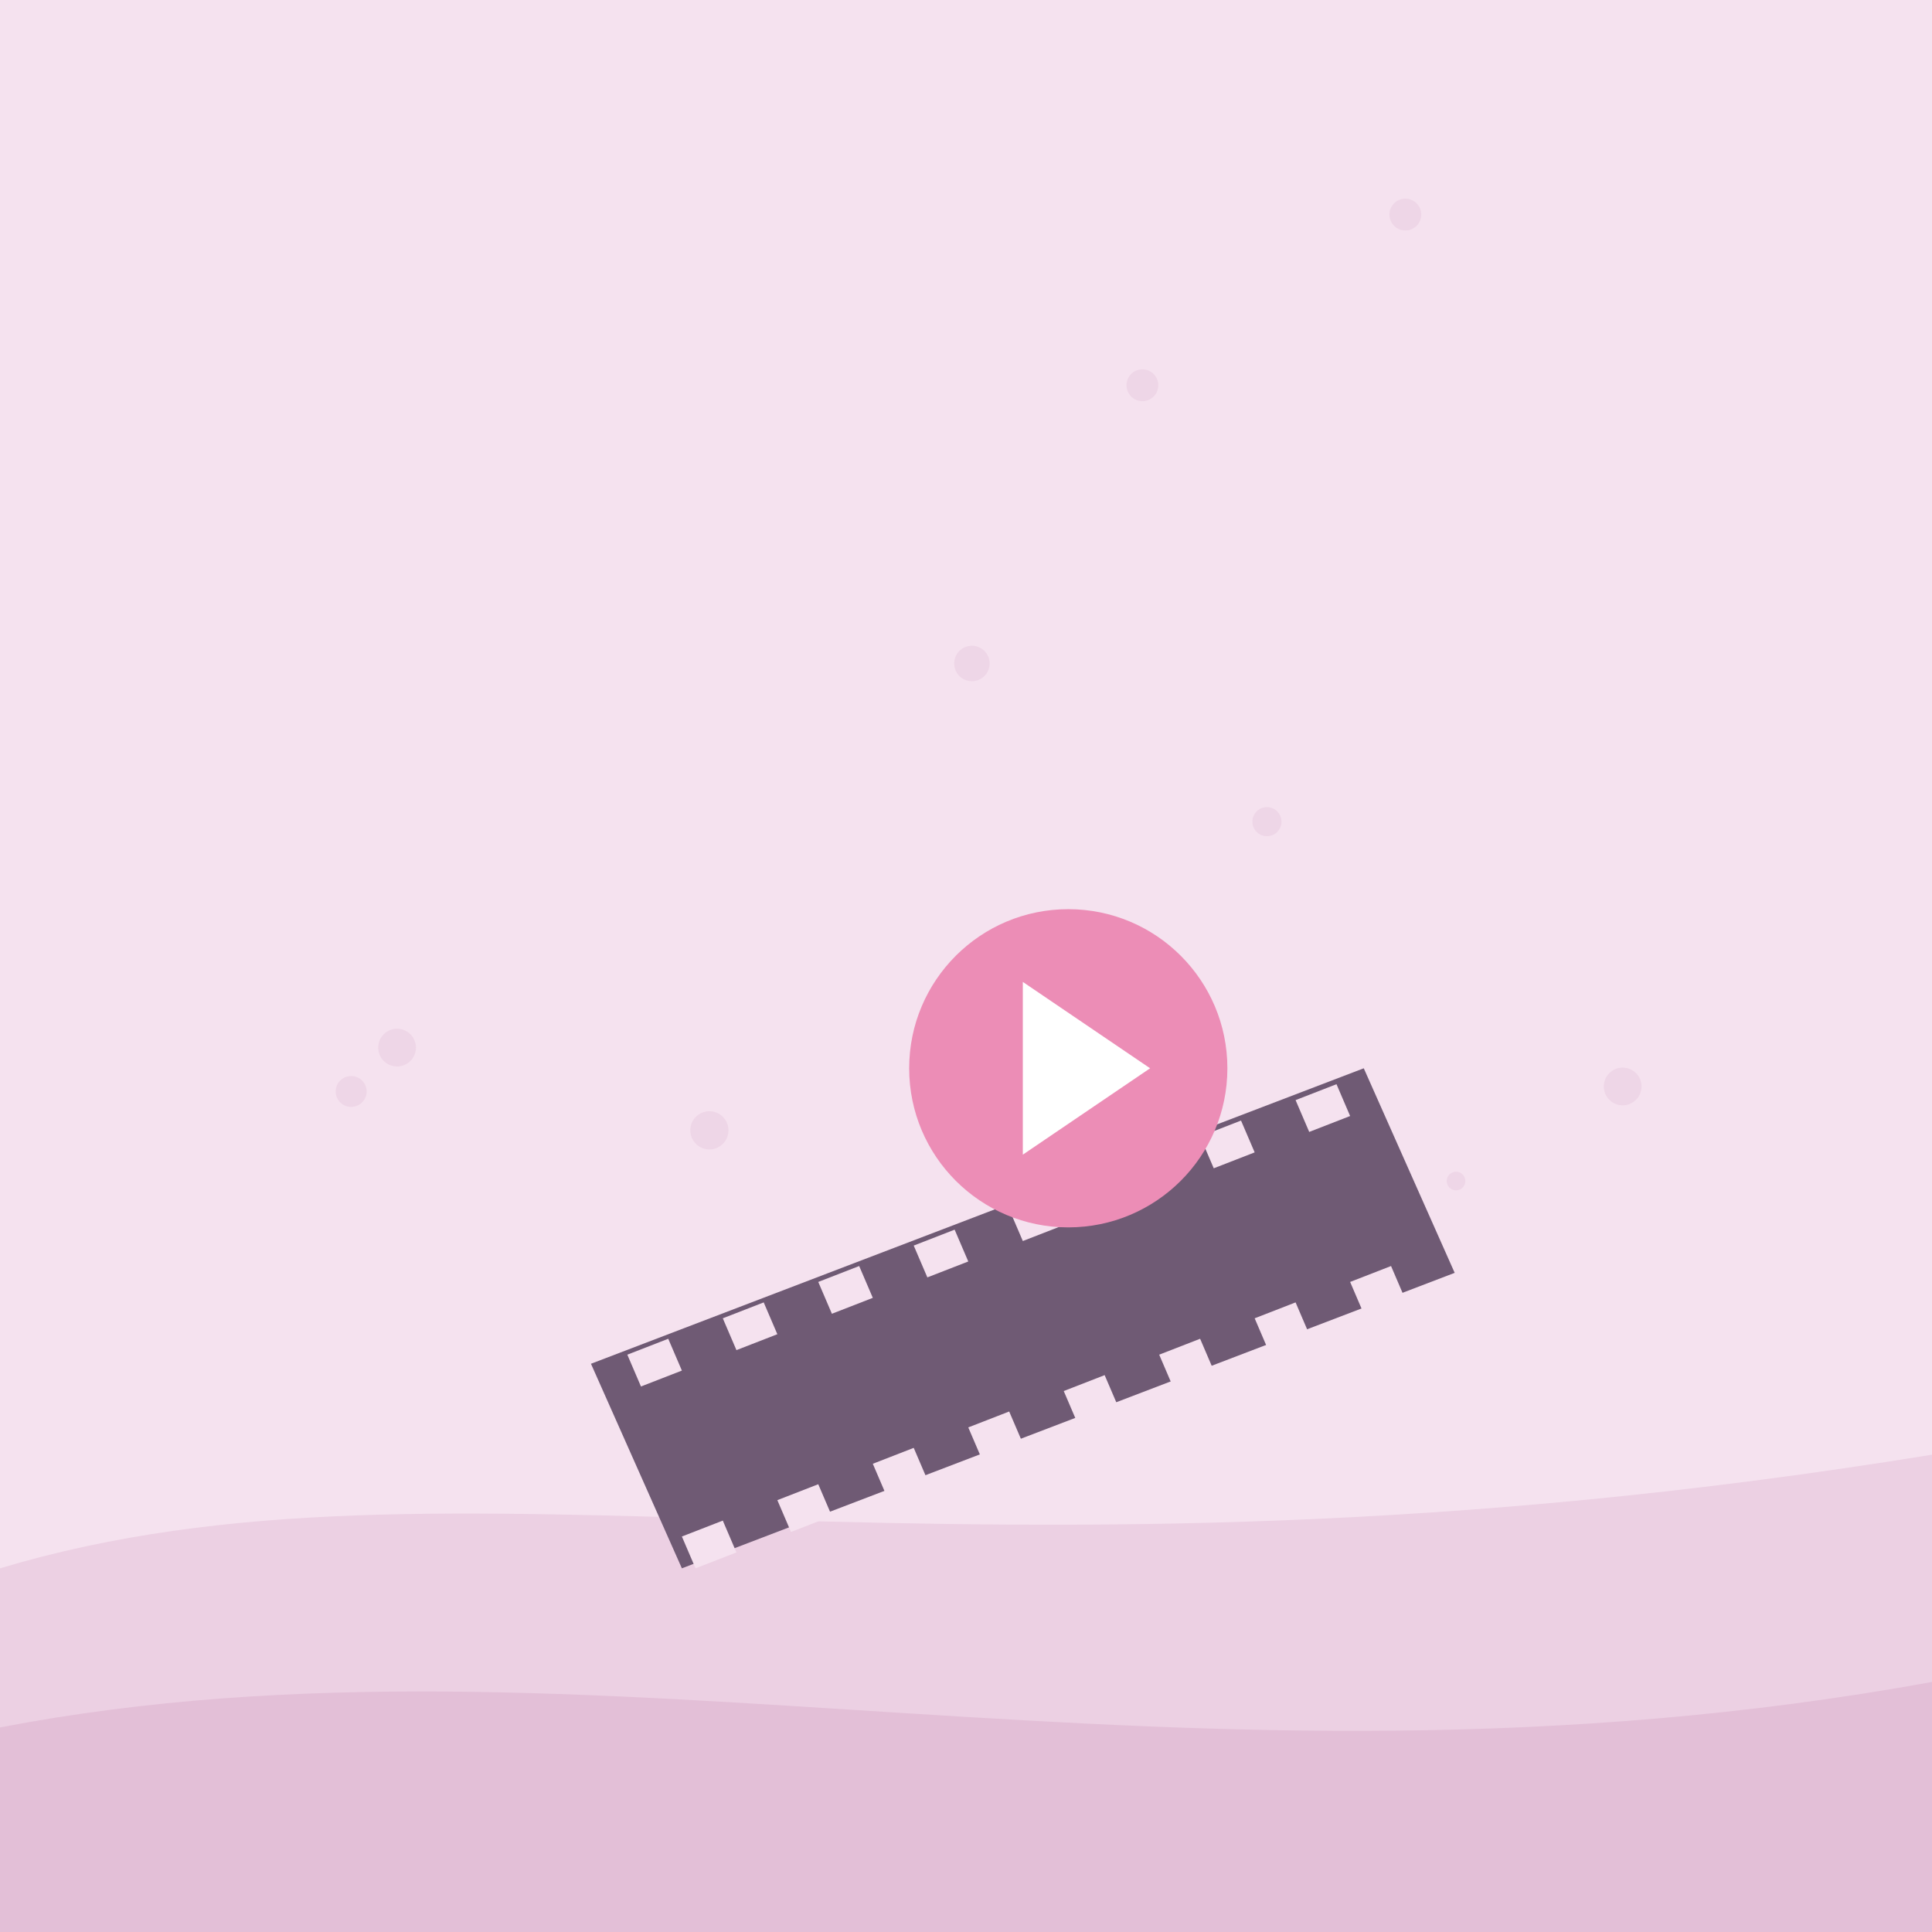
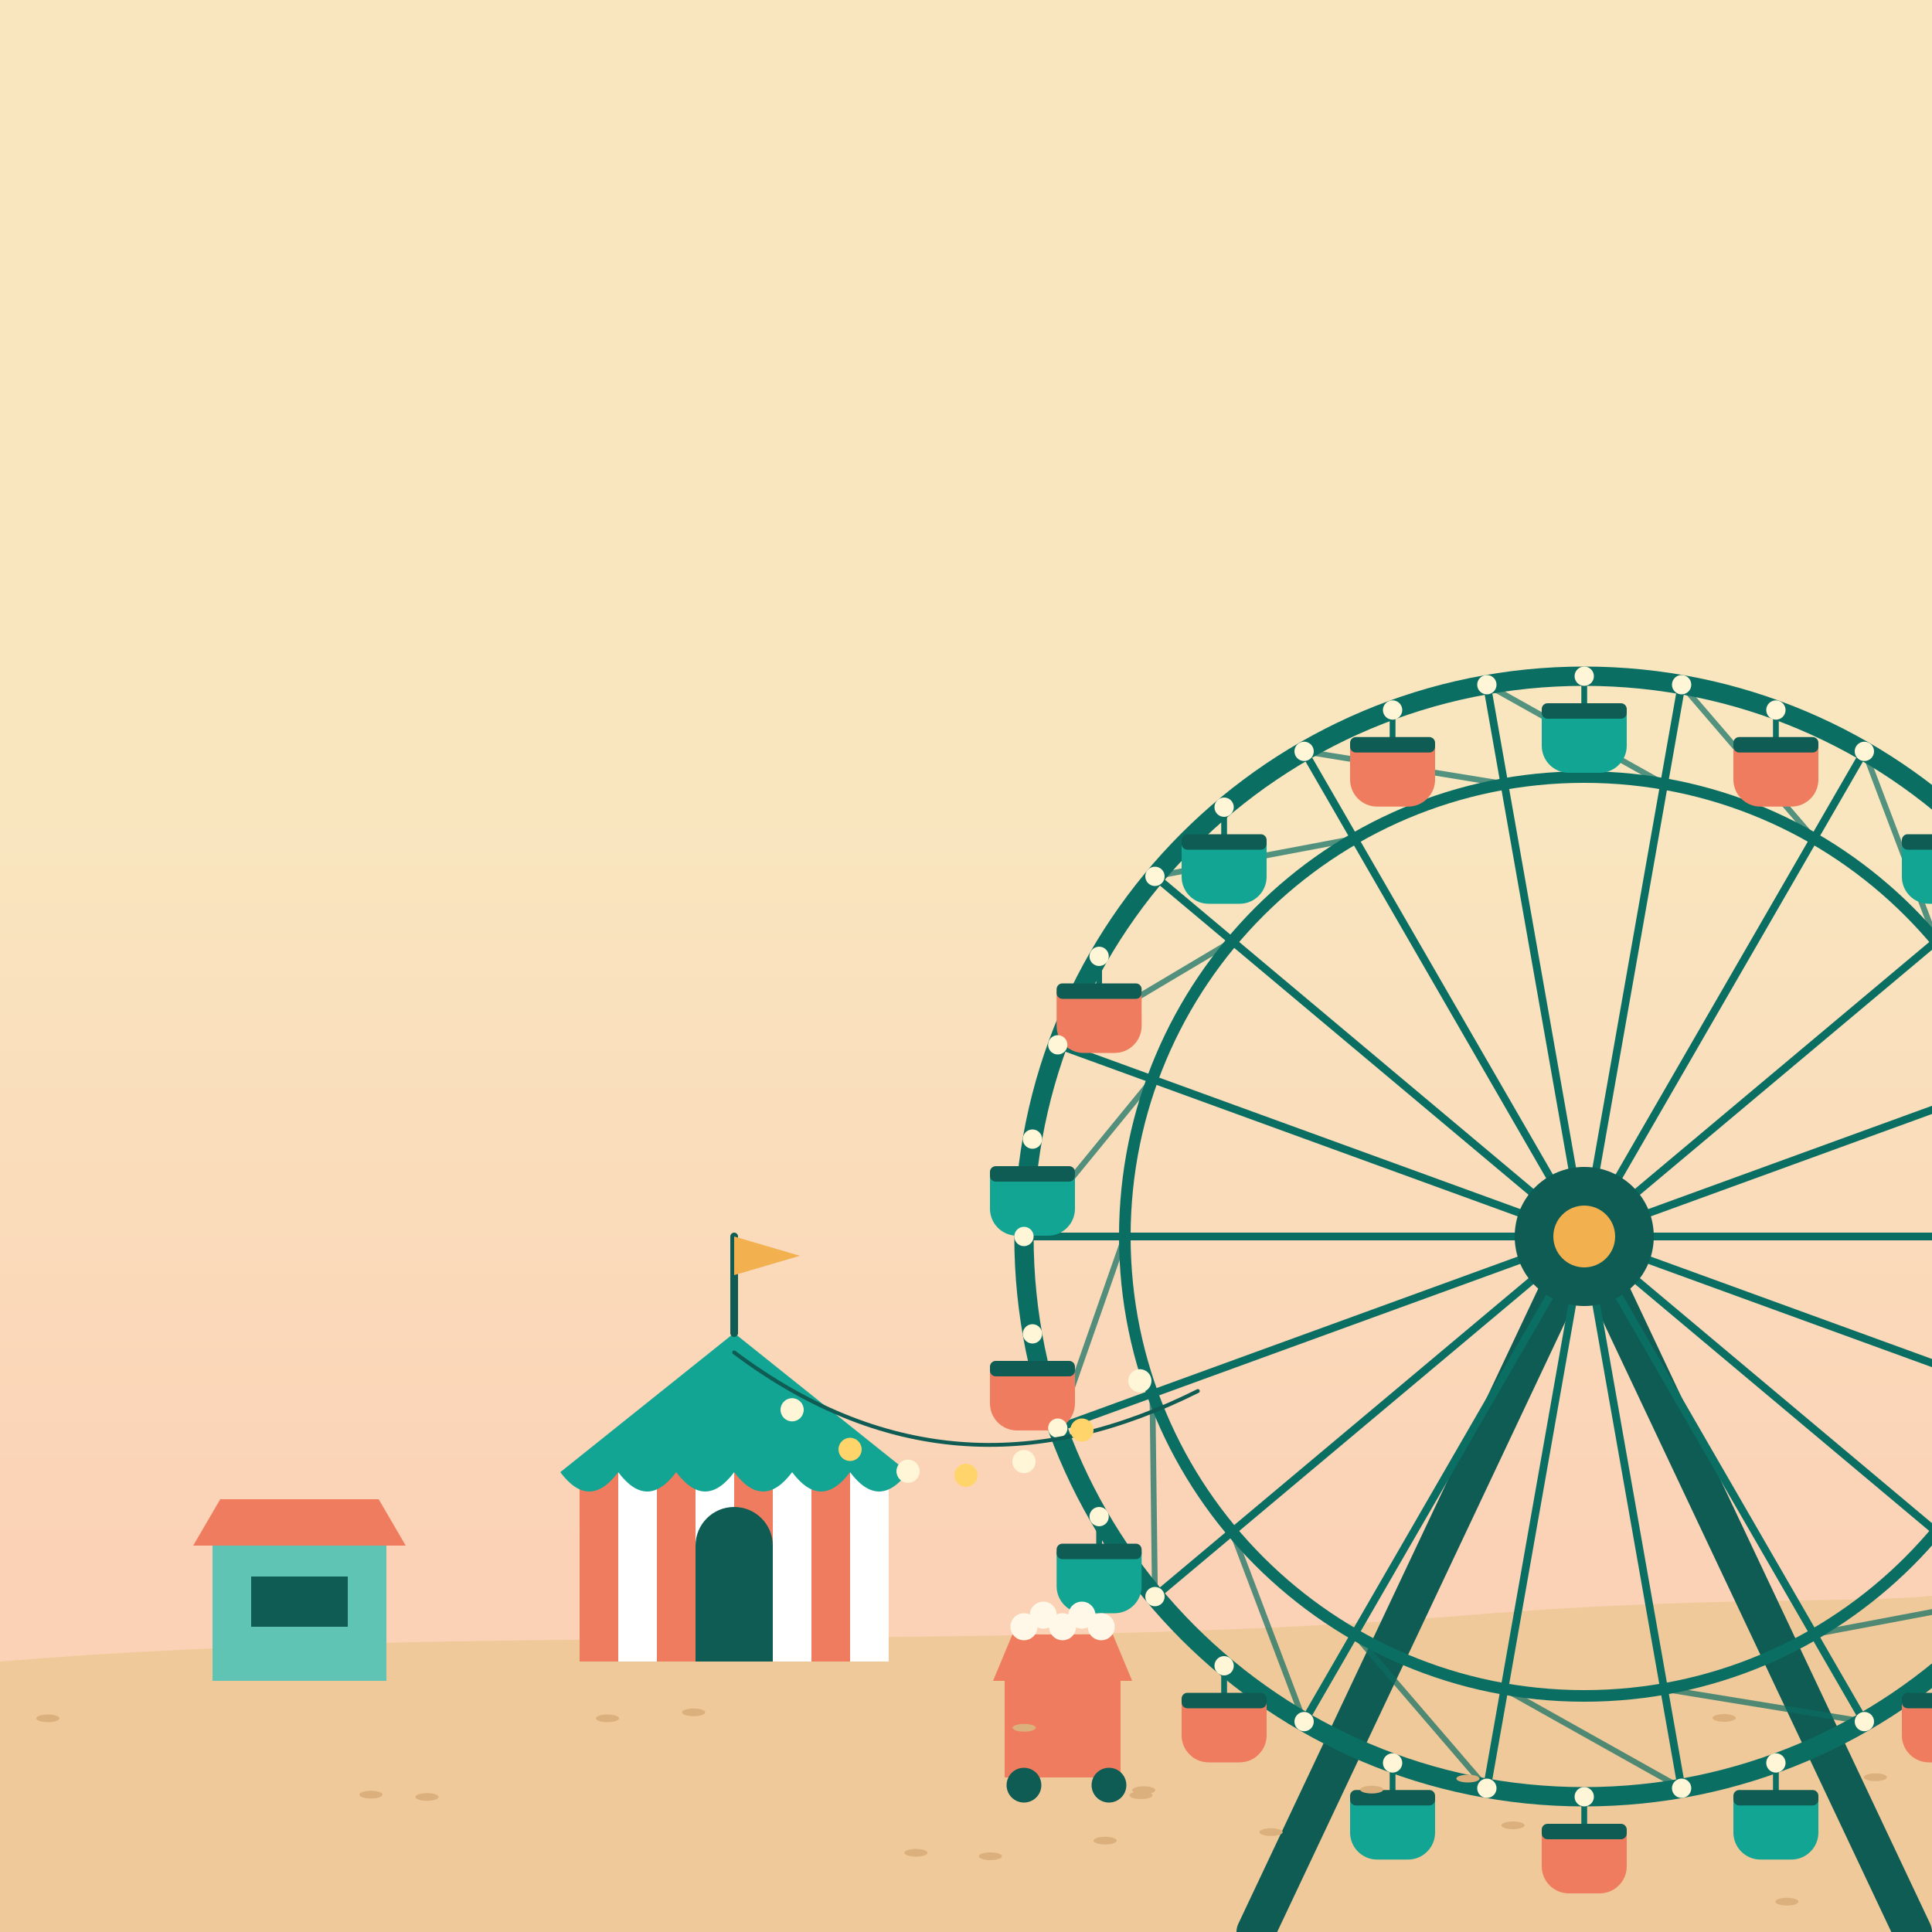
- <svg xmlns="http://www.w3.org/2000/svg" viewBox="0 0 850 850" width="850" height="850">
-   <rect x="0.0" y="0.0" width="850.0" height="850.0" rx="0" fill="#f5e2ef" opacity="1" />
-   <circle cx="557.4" cy="361.5" r="6.4" fill="#e3bfd7" opacity="0.35" />
-   <circle cx="154.5" cy="480.2" r="6.8" fill="#e3bfd7" opacity="0.35" />
-   <circle cx="502.6" cy="169.5" r="7.0" fill="#e3bfd7" opacity="0.35" />
-   <circle cx="713.9" cy="478.0" r="8.3" fill="#e3bfd7" opacity="0.35" />
-   <circle cx="640.6" cy="519.6" r="4.1" fill="#e3bfd7" opacity="0.35" />
-   <circle cx="427.6" cy="291.9" r="7.8" fill="#e3bfd7" opacity="0.35" />
-   <circle cx="174.7" cy="460.9" r="8.3" fill="#e3bfd7" opacity="0.35" />
-   <circle cx="618.3" cy="94.4" r="7.0" fill="#e3bfd7" opacity="0.35" />
-   <circle cx="458.1" cy="550.1" r="4.1" fill="#e3bfd7" opacity="0.35" />
-   <circle cx="312.1" cy="497.3" r="8.4" fill="#e3bfd7" opacity="0.35" />
-   <path d="M0 690 C 200 630 420 710 850 640 L850 850 L0 850 Z" fill="#ecd0e3" opacity="1" />
-   <path d="M0 760 C 260 710 520 800 850 740 L850 850 L0 850 Z" fill="#e3bfd7" opacity="1" />
-   <path d="M260 600 L600 470 L640 560 L300 690 Z" fill="#6f5a74" opacity="1" />
-   <rect x="0.0" y="0.0" width="0.0" height="0.0" rx="0" fill="#000" opacity="1" />
-   <path d="M276 596 l18 -7 l6 14 l-18 7 Z" fill="#f5e2ef" opacity="1" />
-   <path d="M318 580 l18 -7 l6 14 l-18 7 Z" fill="#f5e2ef" opacity="1" />
-   <path d="M360 564 l18 -7 l6 14 l-18 7 Z" fill="#f5e2ef" opacity="1" />
-   <path d="M402 548 l18 -7 l6 14 l-18 7 Z" fill="#f5e2ef" opacity="1" />
-   <path d="M444 532 l18 -7 l6 14 l-18 7 Z" fill="#f5e2ef" opacity="1" />
-   <path d="M486 516 l18 -7 l6 14 l-18 7 Z" fill="#f5e2ef" opacity="1" />
-   <path d="M528 500 l18 -7 l6 14 l-18 7 Z" fill="#f5e2ef" opacity="1" />
-   <path d="M570 484 l18 -7 l6 14 l-18 7 Z" fill="#f5e2ef" opacity="1" />
-   <path d="M300 676 l18 -7 l6 14 l-18 7 Z" fill="#f5e2ef" opacity="1" />
-   <path d="M342 660 l18 -7 l6 14 l-18 7 Z" fill="#f5e2ef" opacity="1" />
-   <path d="M384 644 l18 -7 l6 14 l-18 7 Z" fill="#f5e2ef" opacity="1" />
-   <path d="M426 628 l18 -7 l6 14 l-18 7 Z" fill="#f5e2ef" opacity="1" />
-   <path d="M468 612 l18 -7 l6 14 l-18 7 Z" fill="#f5e2ef" opacity="1" />
-   <path d="M510 596 l18 -7 l6 14 l-18 7 Z" fill="#f5e2ef" opacity="1" />
-   <path d="M552 580 l18 -7 l6 14 l-18 7 Z" fill="#f5e2ef" opacity="1" />
-   <path d="M594 564 l18 -7 l6 14 l-18 7 Z" fill="#f5e2ef" opacity="1" />
-   <circle cx="470.0" cy="470.0" r="70.0" fill="#ec8db6" opacity="1" />
-   <path d="M450 432 L506 470 L450 508 Z" fill="#ffffff" opacity="1" />
+ <svg xmlns="http://www.w3.org/2000/svg" viewBox="0 0 1000 1000" width="1000" height="1000">
+   <defs>
+     <linearGradient id="sky" x1="0" y1="0" x2="0" y2="1">
+       <stop offset="0.42" stop-color="#f9e6bf" />
+       <stop offset="0.8" stop-color="#fbd2b6" />
+     </linearGradient>
+   </defs>
+   <rect x="0" y="0" width="1000" height="1000" fill="url(#sky)" />
+   <path d="M0 860C240 840 520 856 760 836C880 826 960 830 1000 826L1000 1000L0 1000Z" fill="#efc99a" />
+   <path d="M820 640L650 1000M820 640L990 1000" fill="none" stroke="#0e5c53" stroke-width="20" stroke-linecap="round" stroke-linejoin="round" />
+   <circle cx="820" cy="640" r="290" fill="none" stroke="#0b6e63" stroke-width="10" stroke-linecap="round" stroke-linejoin="round" />
+   <circle cx="820" cy="640" r="237.8" fill="none" stroke="#0b6e63" stroke-width="6" stroke-linecap="round" stroke-linejoin="round" />
+   <path d="M820 640L1110 640M820 640L1092.5 739.2M820 640L1042.2 826.4M820 640L965 891.1M820 640L870.4 925.6M820 640L769.6 925.6M820 640L675 891.1M820 640L597.8 826.4M820 640L547.5 739.2M820 640L530 640M820 640L547.5 540.8M820 640L597.8 453.6M820 640L675 388.9M820 640L769.6 354.4M820 640L870.4 354.4M820 640L965 388.9M820 640L1042.2 453.6M820 640L1092.5 540.8" fill="none" stroke="#0b6e63" stroke-width="4" stroke-linecap="round" stroke-linejoin="round" />
+   <path d="M1110 640L1043.5 721.3M1092.5 739.2L1002.2 792.9M1042.2 826.4L938.9 845.9M965 891.1L861.3 874.2M870.4 925.6L778.7 874.2M769.6 925.6L701.1 845.9M675 891.1L637.8 792.9M597.8 826.4L596.5 721.3M547.5 739.2L582.2 640M530 640L596.5 558.7M547.5 540.8L637.8 487.1M597.8 453.6L701.1 434.1M675 388.9L778.7 405.8M769.6 354.4L861.3 405.8M870.4 354.4L938.9 434.1M965 388.9L1002.2 487.1M1042.2 453.6L1043.5 558.7M1092.5 540.8L1057.8 640" fill="none" stroke="#0b6e63" stroke-width="3" stroke-linecap="round" stroke-linejoin="round" opacity="0.7" />
+   <circle cx="820" cy="640" r="36" fill="#0e5c53" />
+   <circle cx="820" cy="640" r="16" fill="#f2b04f" />
+   <path d="M1105.6 690.4L1105.6 708.4" fill="none" stroke="#0b6e63" stroke-width="3" stroke-linecap="round" stroke-linejoin="round" />
+   <path d="M1083.6 708.4h44v18a14 14 0 0 1 -14 14h-16a14 14 0 0 1 -14 -14Z" fill="#ef7c5e" />
+   <rect x="1083.6" y="704.4" width="44" height="8" rx="3" fill="#0e5c53" />
+   <path d="M1071.1 785L1071.1 803" fill="none" stroke="#0b6e63" stroke-width="3" stroke-linecap="round" stroke-linejoin="round" />
+   <path d="M1049.1 803h44v18a14 14 0 0 1 -14 14h-16a14 14 0 0 1 -14 -14Z" fill="#12a594" />
+   <rect x="1049.1" y="799" width="44" height="8" rx="3" fill="#0e5c53" />
+   <path d="M1006.4 862.2L1006.4 880.2" fill="none" stroke="#0b6e63" stroke-width="3" stroke-linecap="round" stroke-linejoin="round" />
+   <path d="M984.4 880.2h44v18a14 14 0 0 1 -14 14h-16a14 14 0 0 1 -14 -14Z" fill="#ef7c5e" />
+   <rect x="984.4" y="876.2" width="44" height="8" rx="3" fill="#0e5c53" />
+   <path d="M919.2 912.5L919.2 930.5" fill="none" stroke="#0b6e63" stroke-width="3" stroke-linecap="round" stroke-linejoin="round" />
+   <path d="M897.2 930.5h44v18a14 14 0 0 1 -14 14h-16a14 14 0 0 1 -14 -14Z" fill="#12a594" />
+   <rect x="897.2" y="926.5" width="44" height="8" rx="3" fill="#0e5c53" />
+   <path d="M820 930L820 948" fill="none" stroke="#0b6e63" stroke-width="3" stroke-linecap="round" stroke-linejoin="round" />
+   <path d="M798 948h44v18a14 14 0 0 1 -14 14h-16a14 14 0 0 1 -14 -14Z" fill="#ef7c5e" />
+   <rect x="798" y="944" width="44" height="8" rx="3" fill="#0e5c53" />
+   <path d="M720.8 912.5L720.8 930.5" fill="none" stroke="#0b6e63" stroke-width="3" stroke-linecap="round" stroke-linejoin="round" />
+   <path d="M698.8 930.5h44v18a14 14 0 0 1 -14 14h-16a14 14 0 0 1 -14 -14Z" fill="#12a594" />
+   <rect x="698.8" y="926.5" width="44" height="8" rx="3" fill="#0e5c53" />
+   <path d="M633.6 862.2L633.6 880.2" fill="none" stroke="#0b6e63" stroke-width="3" stroke-linecap="round" stroke-linejoin="round" />
+   <path d="M611.6 880.2h44v18a14 14 0 0 1 -14 14h-16a14 14 0 0 1 -14 -14Z" fill="#ef7c5e" />
+   <rect x="611.6" y="876.2" width="44" height="8" rx="3" fill="#0e5c53" />
+   <path d="M568.9 785L568.9 803" fill="none" stroke="#0b6e63" stroke-width="3" stroke-linecap="round" stroke-linejoin="round" />
+   <path d="M546.9 803h44v18a14 14 0 0 1 -14 14h-16a14 14 0 0 1 -14 -14Z" fill="#12a594" />
+   <rect x="546.9" y="799" width="44" height="8" rx="3" fill="#0e5c53" />
+   <path d="M534.4 690.4L534.4 708.4" fill="none" stroke="#0b6e63" stroke-width="3" stroke-linecap="round" stroke-linejoin="round" />
+   <path d="M512.4 708.4h44v18a14 14 0 0 1 -14 14h-16a14 14 0 0 1 -14 -14Z" fill="#ef7c5e" />
+   <rect x="512.4" y="704.4" width="44" height="8" rx="3" fill="#0e5c53" />
+   <path d="M534.4 589.6L534.4 607.6" fill="none" stroke="#0b6e63" stroke-width="3" stroke-linecap="round" stroke-linejoin="round" />
+   <path d="M512.4 607.6h44v18a14 14 0 0 1 -14 14h-16a14 14 0 0 1 -14 -14Z" fill="#12a594" />
+   <rect x="512.4" y="603.6" width="44" height="8" rx="3" fill="#0e5c53" />
+   <path d="M568.9 495L568.9 513" fill="none" stroke="#0b6e63" stroke-width="3" stroke-linecap="round" stroke-linejoin="round" />
+   <path d="M546.9 513h44v18a14 14 0 0 1 -14 14h-16a14 14 0 0 1 -14 -14Z" fill="#ef7c5e" />
+   <rect x="546.9" y="509" width="44" height="8" rx="3" fill="#0e5c53" />
+   <path d="M633.6 417.8L633.6 435.8" fill="none" stroke="#0b6e63" stroke-width="3" stroke-linecap="round" stroke-linejoin="round" />
+   <path d="M611.6 435.8h44v18a14 14 0 0 1 -14 14h-16a14 14 0 0 1 -14 -14Z" fill="#12a594" />
+   <rect x="611.6" y="431.8" width="44" height="8" rx="3" fill="#0e5c53" />
+   <path d="M720.8 367.5L720.8 385.5" fill="none" stroke="#0b6e63" stroke-width="3" stroke-linecap="round" stroke-linejoin="round" />
+   <path d="M698.8 385.5h44v18a14 14 0 0 1 -14 14h-16a14 14 0 0 1 -14 -14Z" fill="#ef7c5e" />
+   <rect x="698.8" y="381.5" width="44" height="8" rx="3" fill="#0e5c53" />
+   <path d="M820 350L820 368" fill="none" stroke="#0b6e63" stroke-width="3" stroke-linecap="round" stroke-linejoin="round" />
+   <path d="M798 368h44v18a14 14 0 0 1 -14 14h-16a14 14 0 0 1 -14 -14Z" fill="#12a594" />
+   <rect x="798" y="364" width="44" height="8" rx="3" fill="#0e5c53" />
+   <path d="M919.2 367.5L919.2 385.5" fill="none" stroke="#0b6e63" stroke-width="3" stroke-linecap="round" stroke-linejoin="round" />
+   <path d="M897.2 385.5h44v18a14 14 0 0 1 -14 14h-16a14 14 0 0 1 -14 -14Z" fill="#ef7c5e" />
+   <rect x="897.2" y="381.5" width="44" height="8" rx="3" fill="#0e5c53" />
+   <path d="M1006.4 417.8L1006.4 435.8" fill="none" stroke="#0b6e63" stroke-width="3" stroke-linecap="round" stroke-linejoin="round" />
+   <path d="M984.4 435.8h44v18a14 14 0 0 1 -14 14h-16a14 14 0 0 1 -14 -14Z" fill="#12a594" />
+   <rect x="984.4" y="431.8" width="44" height="8" rx="3" fill="#0e5c53" />
+   <path d="M1071.1 495L1071.1 513" fill="none" stroke="#0b6e63" stroke-width="3" stroke-linecap="round" stroke-linejoin="round" />
+   <path d="M1049.1 513h44v18a14 14 0 0 1 -14 14h-16a14 14 0 0 1 -14 -14Z" fill="#ef7c5e" />
+   <rect x="1049.1" y="509" width="44" height="8" rx="3" fill="#0e5c53" />
+   <path d="M1105.6 589.6L1105.6 607.6" fill="none" stroke="#0b6e63" stroke-width="3" stroke-linecap="round" stroke-linejoin="round" />
+   <path d="M1083.6 607.6h44v18a14 14 0 0 1 -14 14h-16a14 14 0 0 1 -14 -14Z" fill="#12a594" />
+   <rect x="1083.6" y="603.6" width="44" height="8" rx="3" fill="#0e5c53" />
+   <circle cx="1110" cy="640" r="5" fill="#fff6d8" />
+   <circle cx="1105.6" cy="690.4" r="5" fill="#fff6d8" />
+   <circle cx="1092.5" cy="739.2" r="5" fill="#fff6d8" />
+   <circle cx="1071.1" cy="785" r="5" fill="#fff6d8" />
+   <circle cx="1042.2" cy="826.4" r="5" fill="#fff6d8" />
+   <circle cx="1006.4" cy="862.2" r="5" fill="#fff6d8" />
+   <circle cx="965" cy="891.1" r="5" fill="#fff6d8" />
+   <circle cx="919.2" cy="912.5" r="5" fill="#fff6d8" />
+   <circle cx="870.4" cy="925.6" r="5" fill="#fff6d8" />
+   <circle cx="820" cy="930" r="5" fill="#fff6d8" />
+   <circle cx="769.6" cy="925.6" r="5" fill="#fff6d8" />
+   <circle cx="720.8" cy="912.5" r="5" fill="#fff6d8" />
+   <circle cx="675" cy="891.1" r="5" fill="#fff6d8" />
+   <circle cx="633.6" cy="862.2" r="5" fill="#fff6d8" />
+   <circle cx="597.8" cy="826.4" r="5" fill="#fff6d8" />
+   <circle cx="568.9" cy="785" r="5" fill="#fff6d8" />
+   <circle cx="547.5" cy="739.2" r="5" fill="#fff6d8" />
+   <circle cx="534.4" cy="690.4" r="5" fill="#fff6d8" />
+   <circle cx="530" cy="640" r="5" fill="#fff6d8" />
+   <circle cx="534.4" cy="589.6" r="5" fill="#fff6d8" />
+   <circle cx="547.5" cy="540.8" r="5" fill="#fff6d8" />
+   <circle cx="568.9" cy="495" r="5" fill="#fff6d8" />
+   <circle cx="597.8" cy="453.6" r="5" fill="#fff6d8" />
+   <circle cx="633.6" cy="417.8" r="5" fill="#fff6d8" />
+   <circle cx="675" cy="388.9" r="5" fill="#fff6d8" />
+   <circle cx="720.8" cy="367.5" r="5" fill="#fff6d8" />
+   <circle cx="769.6" cy="354.4" r="5" fill="#fff6d8" />
+   <circle cx="820" cy="350" r="5" fill="#fff6d8" />
+   <circle cx="870.4" cy="354.4" r="5" fill="#fff6d8" />
+   <circle cx="919.2" cy="367.5" r="5" fill="#fff6d8" />
+   <circle cx="965" cy="388.9" r="5" fill="#fff6d8" />
+   <circle cx="1006.4" cy="417.8" r="5" fill="#fff6d8" />
+   <circle cx="1042.2" cy="453.6" r="5" fill="#fff6d8" />
+   <circle cx="1071.1" cy="495" r="5" fill="#fff6d8" />
+   <circle cx="1092.5" cy="540.8" r="5" fill="#fff6d8" />
+   <circle cx="1105.6" cy="589.6" r="5" fill="#fff6d8" />
+   <path d="M300 860L300 760L380 700L460 760L460 860Z" fill="#ffffff" />
+   <path d="M300 860L300 760L380 700L320 760L320 860Z" fill="#ef7c5e" />
+   <path d="M340 860L340 760L380 700L360 760L360 860Z" fill="#ef7c5e" />
+   <path d="M380 860L380 760L380 700L400 760L400 860Z" fill="#ef7c5e" />
+   <path d="M420 860L420 760L380 700L440 760L440 860Z" fill="#ef7c5e" />
+   <path d="M290 762L380 690L470 762Z" fill="#12a594" />
+   <path d="M290 762q15 20 30 0" fill="#12a594" />
+   <path d="M320 762q15 20 30 0" fill="#12a594" />
+   <path d="M350 762q15 20 30 0" fill="#12a594" />
+   <path d="M380 762q15 20 30 0" fill="#12a594" />
+   <path d="M410 762q15 20 30 0" fill="#12a594" />
+   <path d="M440 762q15 20 30 0" fill="#12a594" />
+   <path d="M360 860L360 800A20 20 0 0 1 400 800L400 860Z" fill="#0e5c53" />
+   <path d="M380 690L380 640" fill="none" stroke="#0e5c53" stroke-width="4" stroke-linecap="round" stroke-linejoin="round" />
+   <path d="M380 640l34 10l-34 10Z" fill="#f2b04f" />
+   <path d="M380 700C460 760 540 760 620 720" fill="none" stroke="#0e5c53" stroke-width="2" stroke-linecap="round" stroke-linejoin="round" />
+   <circle cx="410" cy="729.7" r="6" fill="#fff6d8" />
+   <circle cx="440" cy="750.2" r="6" fill="#ffd46a" />
+   <circle cx="470" cy="761.5" r="6" fill="#fff6d8" />
+   <circle cx="500" cy="763.6" r="6" fill="#ffd46a" />
+   <circle cx="530" cy="756.5" r="6" fill="#fff6d8" />
+   <circle cx="560" cy="740.2" r="6" fill="#ffd46a" />
+   <circle cx="590" cy="714.7" r="6" fill="#fff6d8" />
+   <rect x="110" y="800" width="90" height="70" fill="#5fc4b4" />
+   <path d="M100 800L210 800L196 776L114 776Z" fill="#ef7c5e" />
+   <rect x="130" y="816" width="50" height="26" fill="#0e5c53" />
+   <rect x="520" y="870" width="60" height="50" fill="#ef7c5e" />
+   <path d="M514 870L586 870L576 846L524 846Z" fill="#ef7c5e" />
+   <circle cx="530" cy="842" r="7" fill="#fff8e8" />
+   <circle cx="540" cy="836" r="7" fill="#fff8e8" />
+   <circle cx="550" cy="842" r="7" fill="#fff8e8" />
+   <circle cx="560" cy="836" r="7" fill="#fff8e8" />
+   <circle cx="570" cy="842" r="7" fill="#fff8e8" />
+   <circle cx="530" cy="924" r="9" fill="#0e5c53" />
+   <circle cx="574" cy="924" r="9" fill="#0e5c53" />
+   <ellipse cx="924.9" cy="984.3" rx="6" ry="2" fill="#dcb07c" />
+   <ellipse cx="892.4" cy="889.2" rx="6" ry="2" fill="#dcb07c" />
+   <ellipse cx="592" cy="926.6" rx="6" ry="2" fill="#dcb07c" />
+   <ellipse cx="530.1" cy="894.3" rx="6" ry="2" fill="#dcb07c" />
+   <ellipse cx="192" cy="928.9" rx="6" ry="2" fill="#dcb07c" />
+   <ellipse cx="221" cy="930.1" rx="6" ry="2" fill="#dcb07c" />
+   <ellipse cx="24.8" cy="889.4" rx="6" ry="2" fill="#dcb07c" />
+   <ellipse cx="710" cy="926.3" rx="6" ry="2" fill="#dcb07c" />
+   <ellipse cx="512.6" cy="960.8" rx="6" ry="2" fill="#dcb07c" />
+   <ellipse cx="359" cy="886.3" rx="6" ry="2" fill="#dcb07c" />
+   <ellipse cx="783.1" cy="944.8" rx="6" ry="2" fill="#dcb07c" />
+   <ellipse cx="657.9" cy="948.3" rx="6" ry="2" fill="#dcb07c" />
+   <ellipse cx="970.7" cy="919.9" rx="6" ry="2" fill="#dcb07c" />
+   <ellipse cx="759.8" cy="920.6" rx="6" ry="2" fill="#dcb07c" />
+   <ellipse cx="572" cy="952.7" rx="6" ry="2" fill="#dcb07c" />
+   <ellipse cx="314.4" cy="889.4" rx="6" ry="2" fill="#dcb07c" />
+   <ellipse cx="474.1" cy="959" rx="6" ry="2" fill="#dcb07c" />
+   <ellipse cx="590.6" cy="929.2" rx="6" ry="2" fill="#dcb07c" />
</svg>
